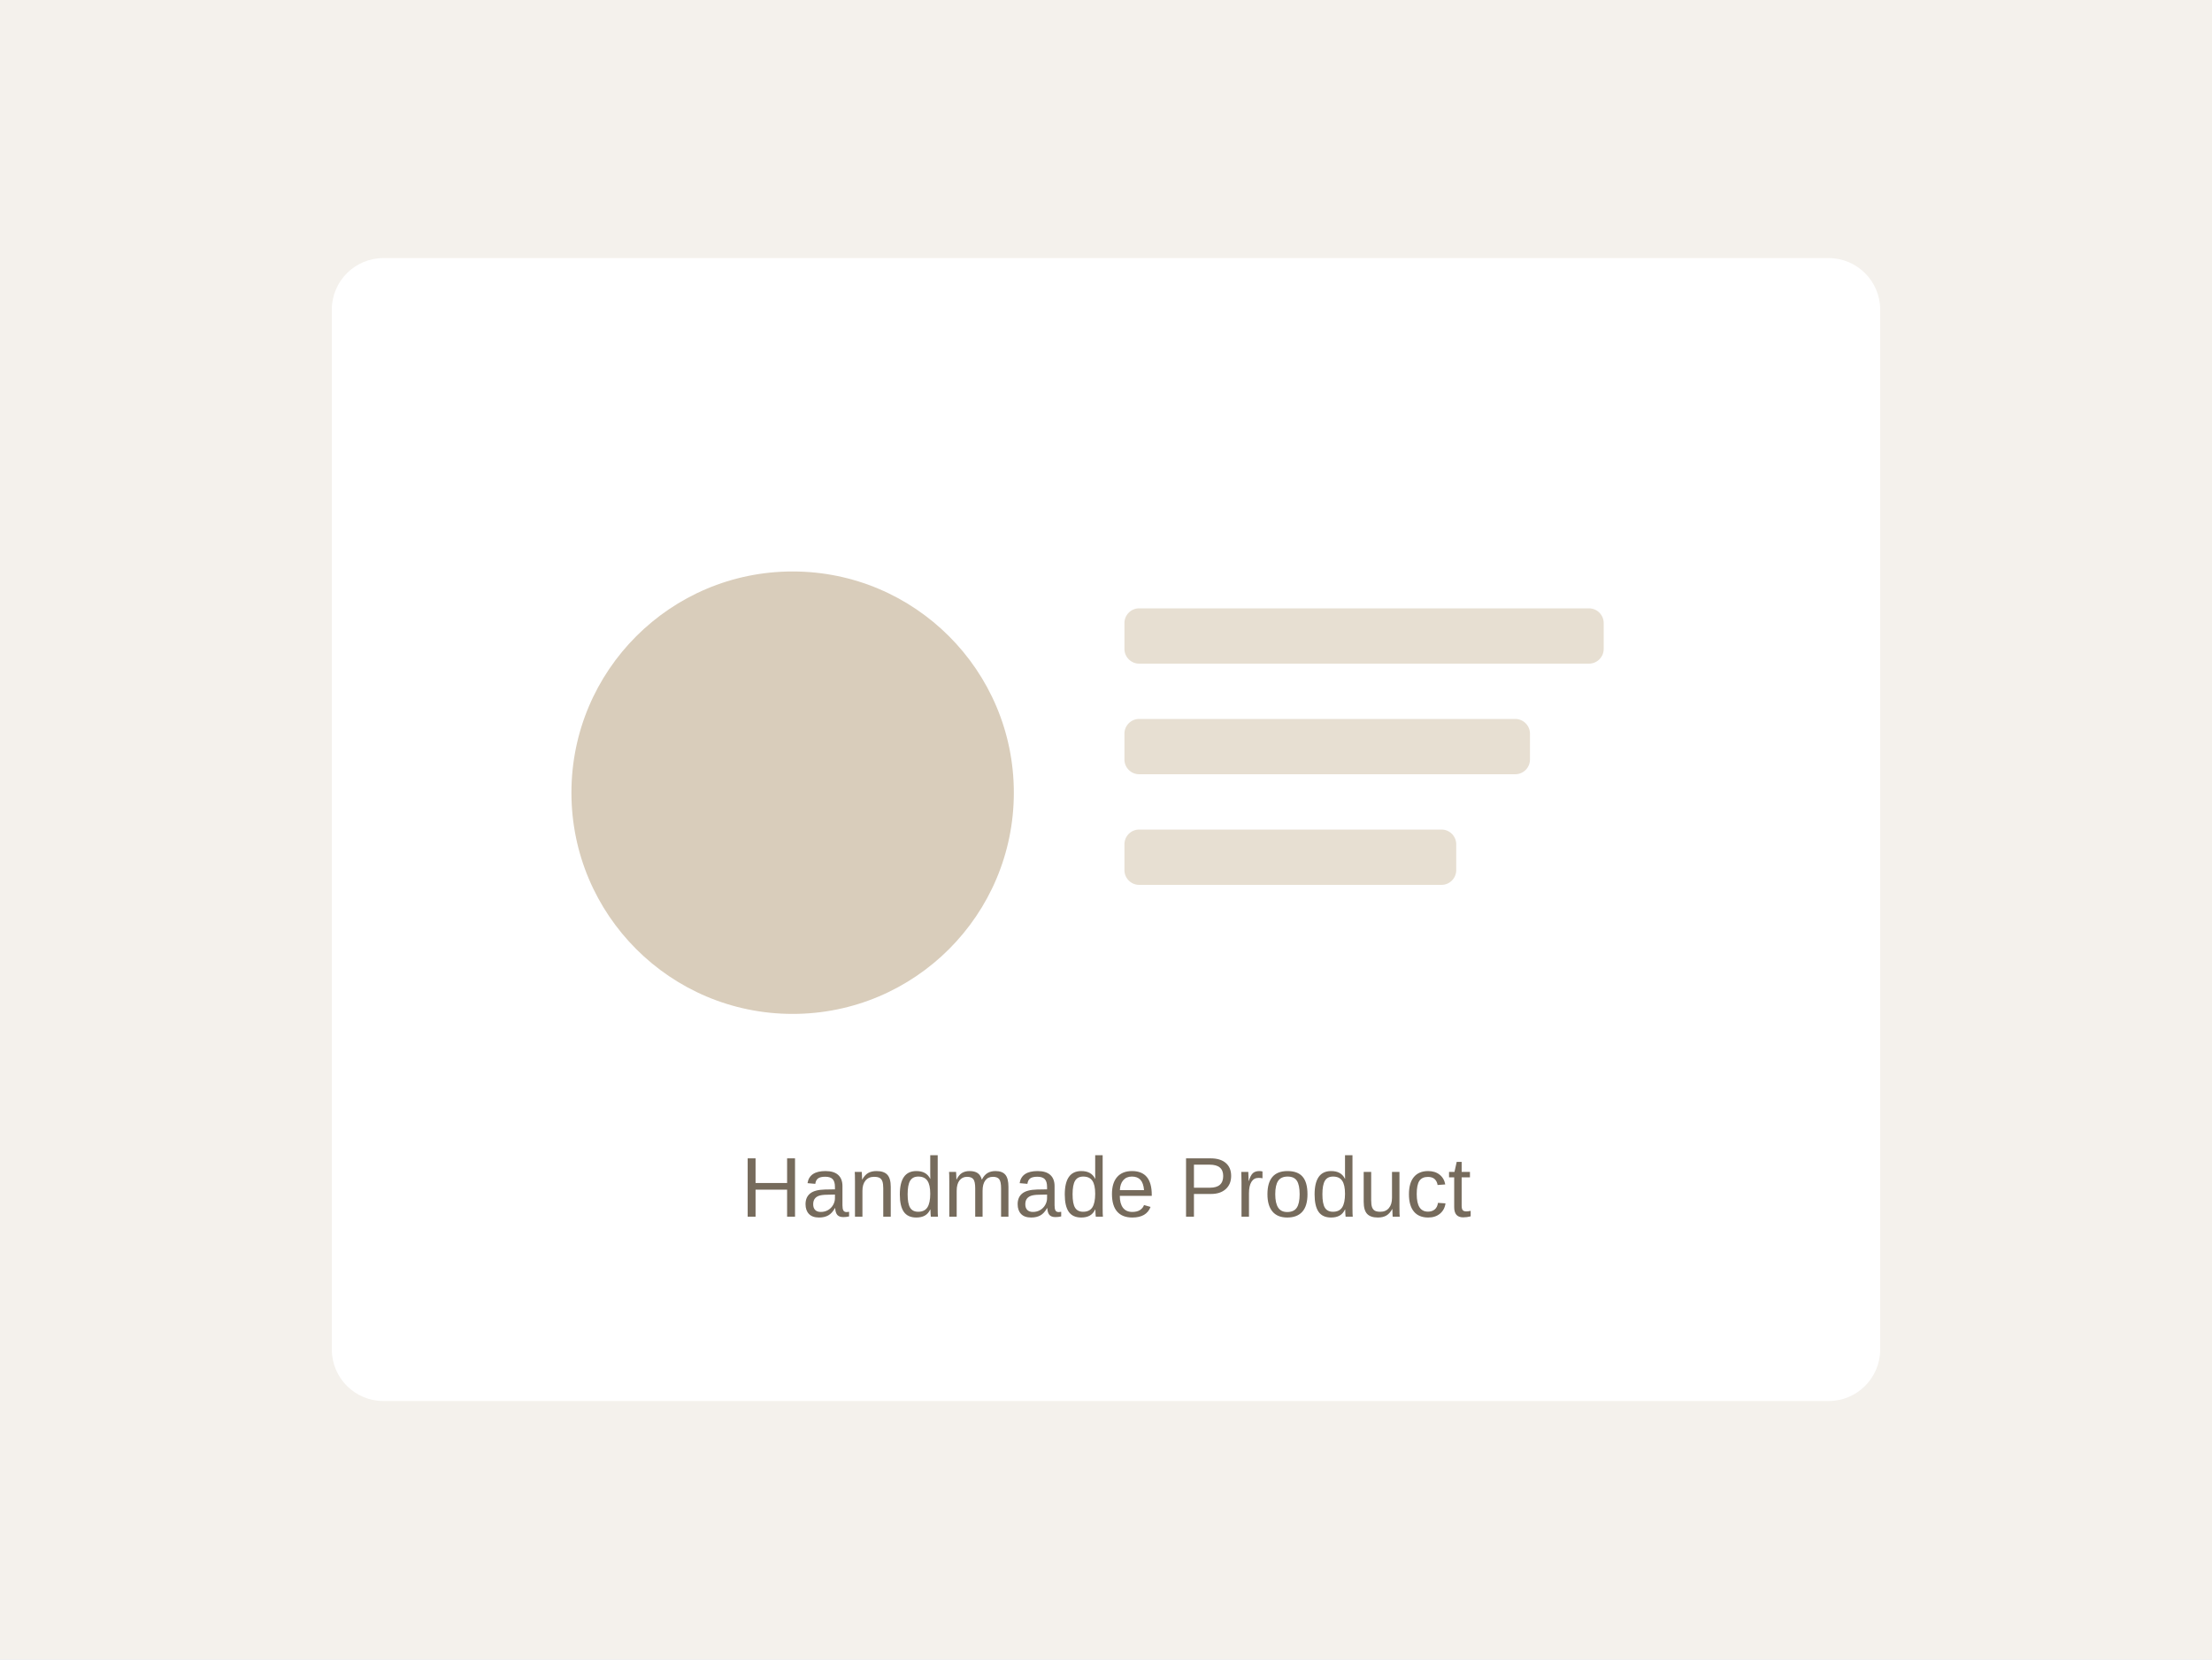
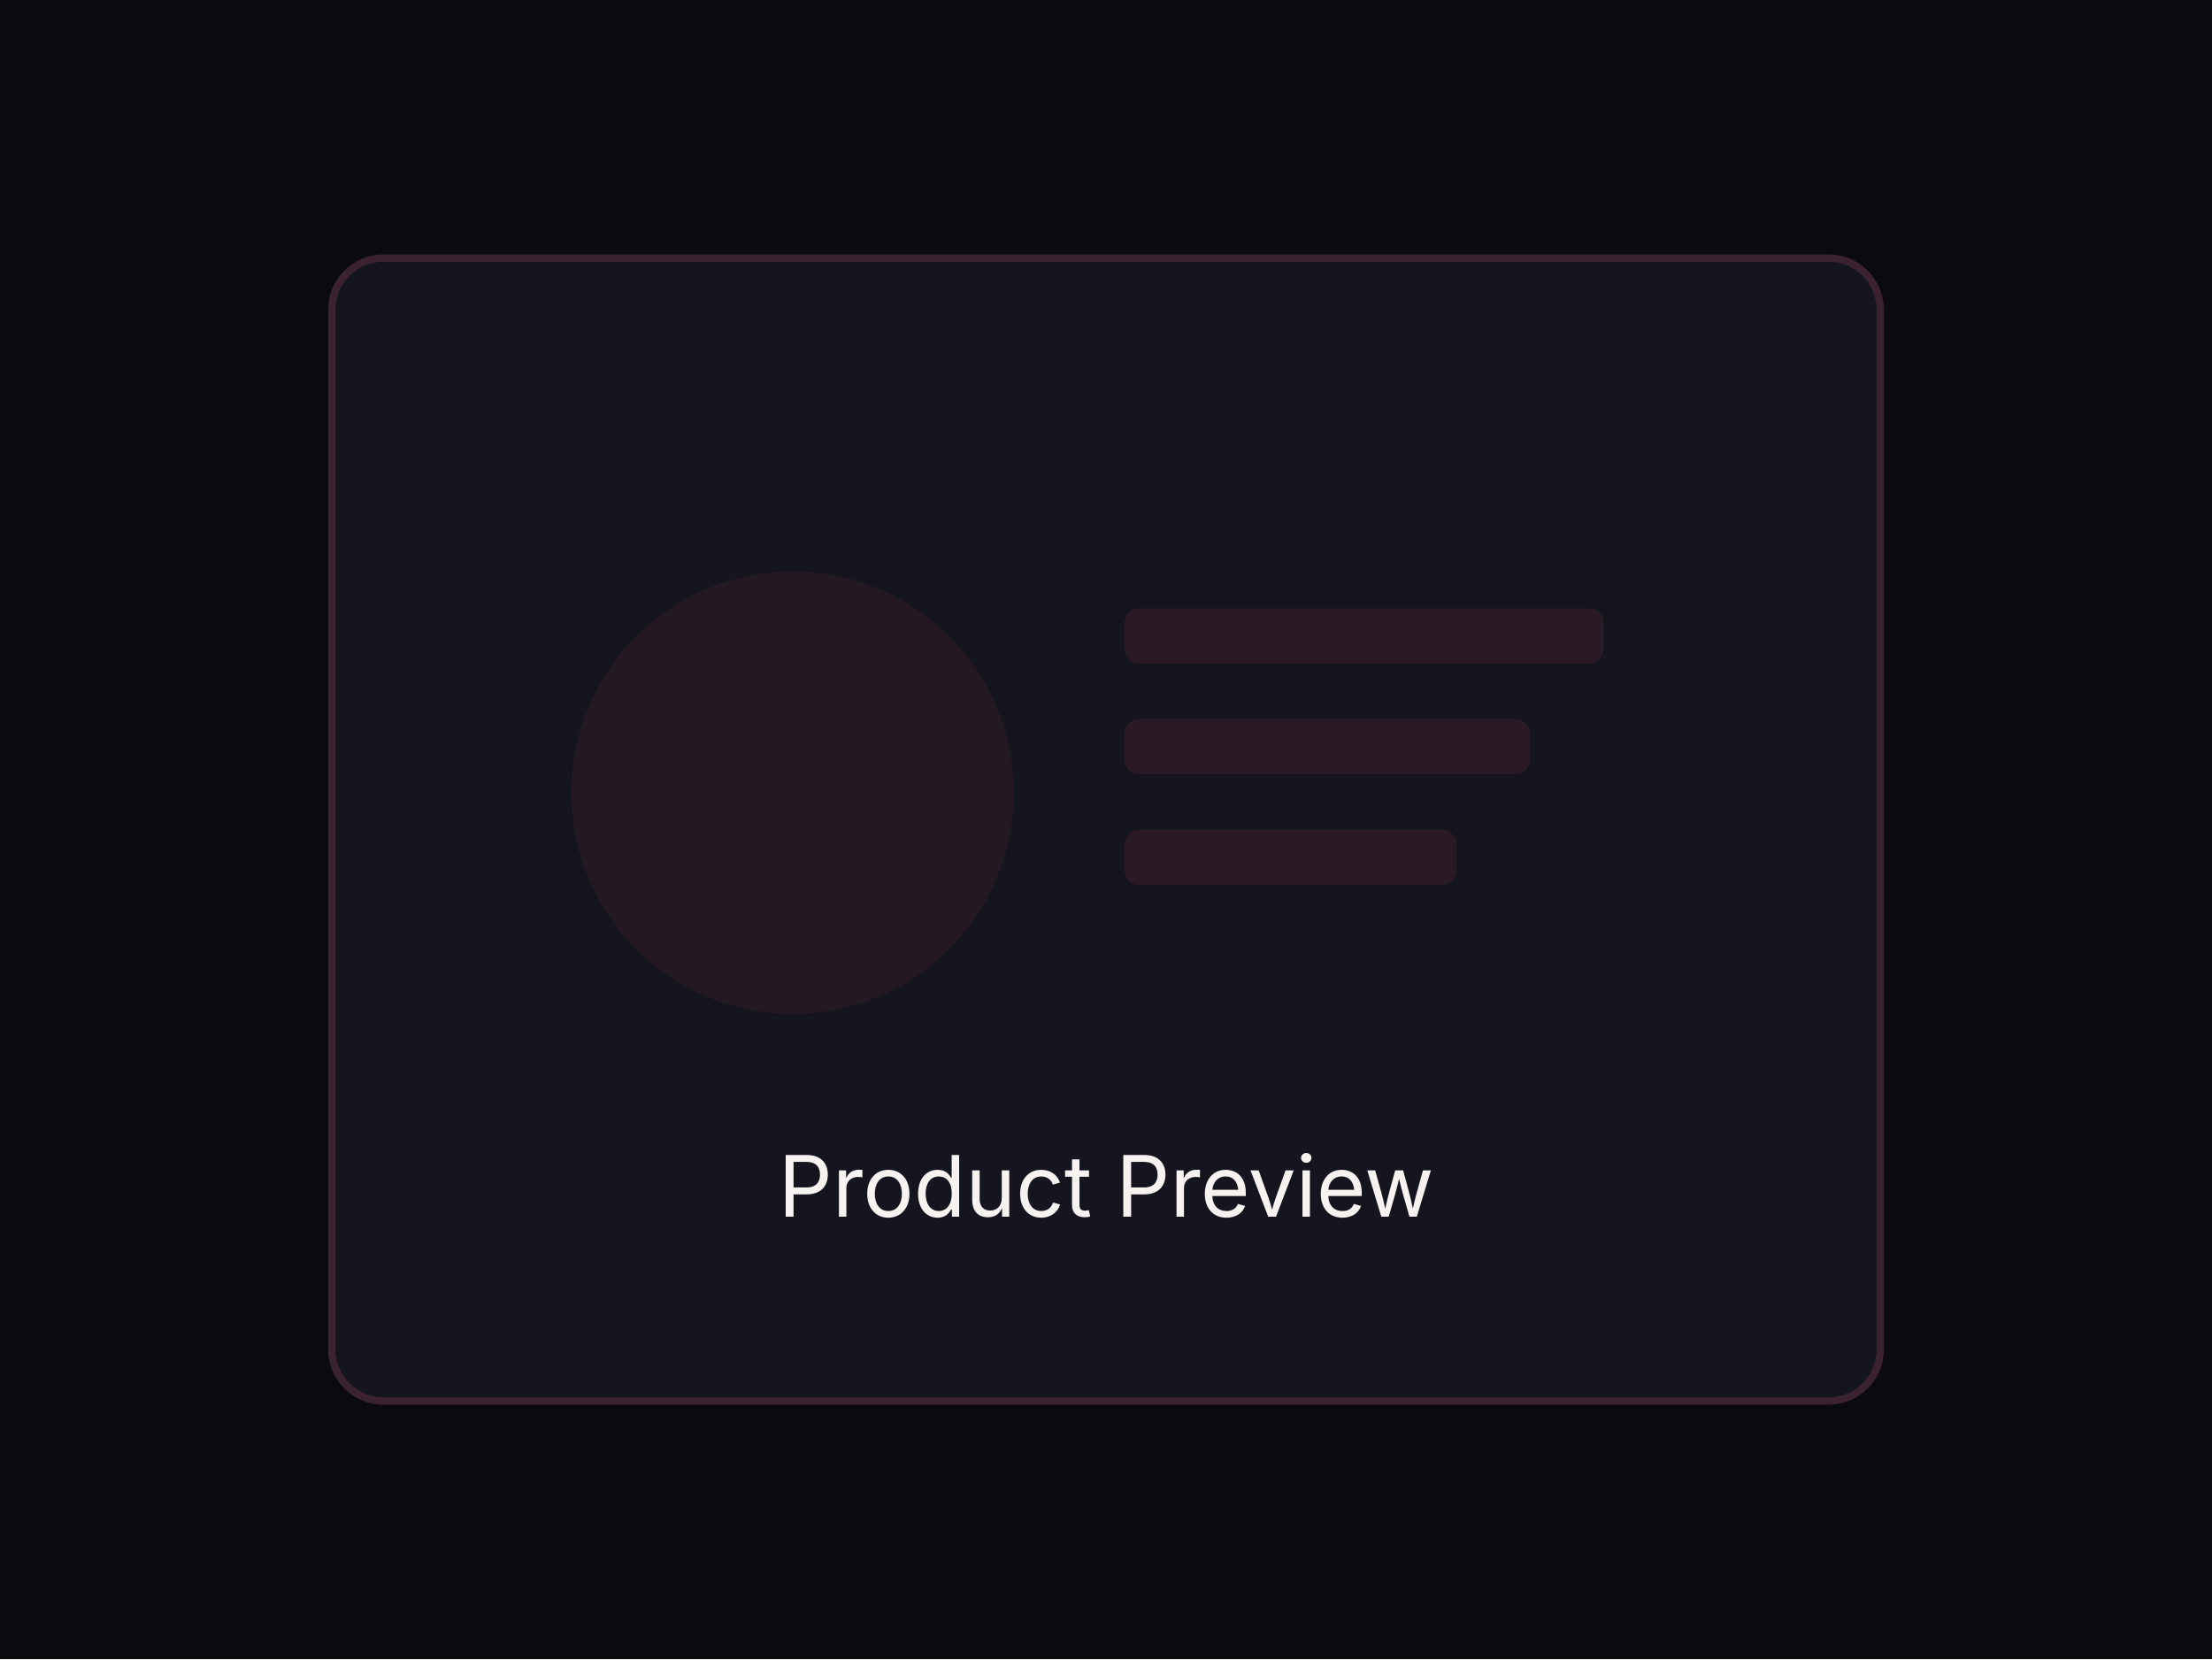
<svg xmlns="http://www.w3.org/2000/svg" width="1200" height="900" viewBox="0 0 1200 900" fill="none">
-   <rect width="1200" height="900" fill="#F4F1EC" />
-   <rect x="180" y="140" width="840" height="620" rx="28" fill="#FFFFFF" />
-   <circle cx="430" cy="430" r="120" fill="#D9CDBB" />
-   <rect x="610" y="330" width="260" height="30" rx="8" fill="#E7DFD2" />
-   <rect x="610" y="390" width="220" height="30" rx="8" fill="#E7DFD2" />
-   <rect x="610" y="450" width="180" height="30" rx="8" fill="#E7DFD2" />
-   <text x="600" y="660" text-anchor="middle" fill="#766B5C" font-size="46" font-family="Arial, sans-serif">
-     Handmade Product
+   <rect width="1200" height="900" fill="#0A0A0F" />
+   <rect x="180" y="140" width="840" height="620" rx="28" fill="#151520" stroke="#3A2231" stroke-width="4" />
+   <circle cx="430" cy="430" r="120" fill="#241822" />
+   <rect x="610" y="330" width="260" height="30" rx="8" fill="#2A1A26" />
+   <rect x="610" y="390" width="220" height="30" rx="8" fill="#2A1A26" />
+   <rect x="610" y="450" width="180" height="30" rx="8" fill="#2A1A26" />
+   <text x="600" y="660" text-anchor="middle" fill="#F5F2F0" font-size="46" font-family="Inter, Arial, sans-serif">
+     Product Preview
  </text>
</svg>
